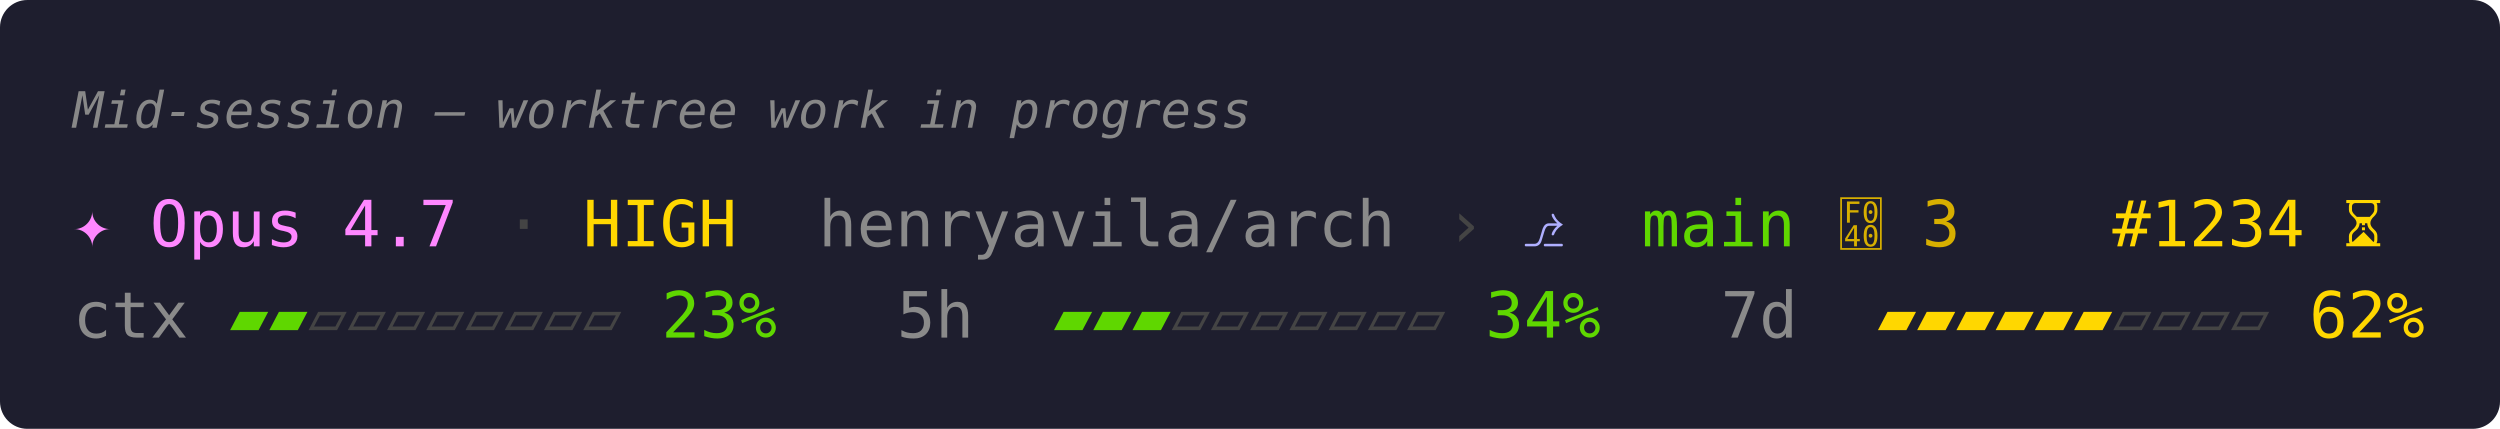
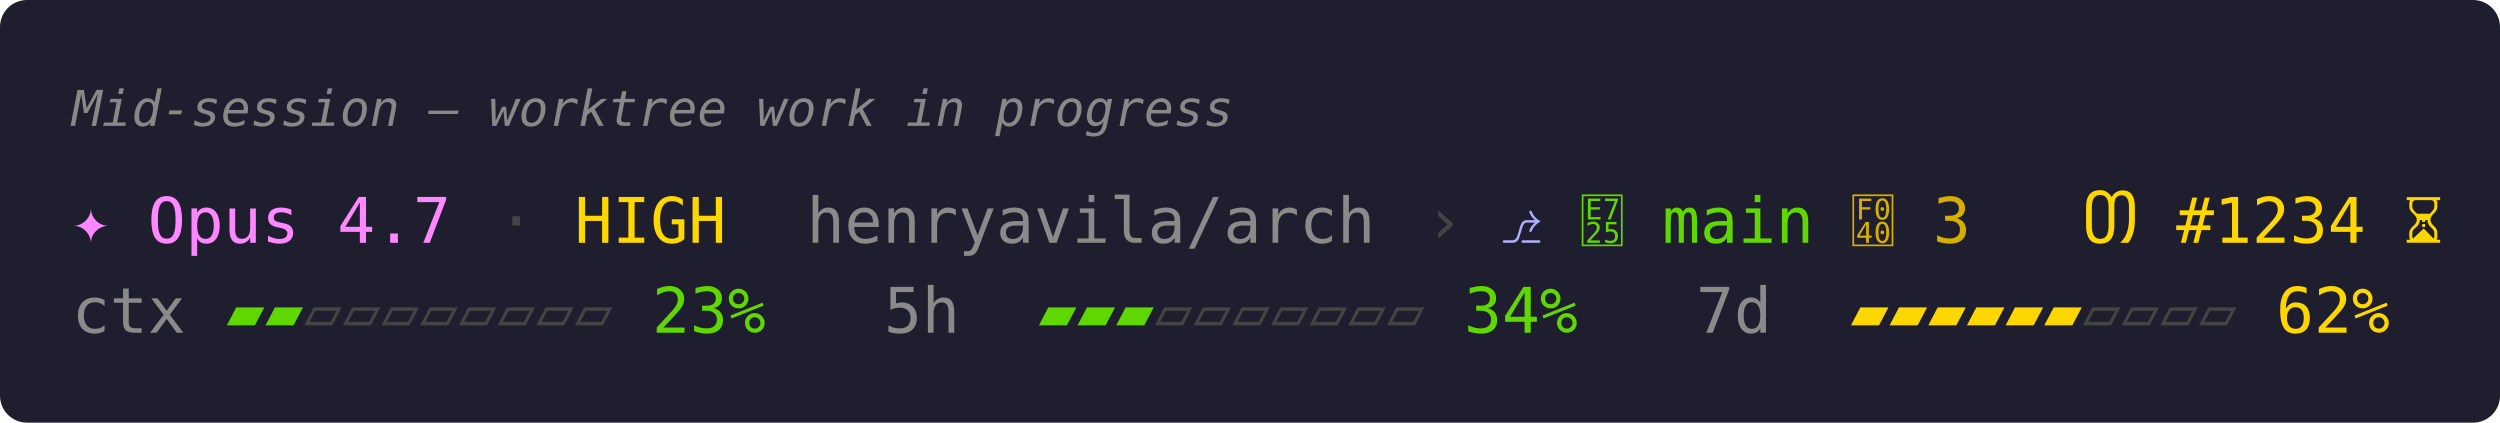
- <svg xmlns="http://www.w3.org/2000/svg" width="548" height="94" font-family="JetBrains Mono, Fira Code, Menlo, Consolas, monospace" font-size="14">
-   <rect width="548" height="94" rx="6" fill="#1e1e2e" />
+ <svg xmlns="http://www.w3.org/2000/svg" width="556" height="94" font-family="JetBrains Mono, Fira Code, Menlo, Consolas, monospace" font-size="14">
+   <rect width="556" height="94" rx="6" fill="#1e1e2e" />
  <text x="16" y="28" fill="#888" font-size="11" font-style="italic">Mid-session — worktree work in progress</text>
  <text x="16.0" y="54.0" fill="#ff87ff" xml:space="preserve">✦ Opus 4.7</text>
  <text x="102.0" y="54.0" fill="#e0e0e0" xml:space="preserve"> </text>
  <text x="110.6" y="54.0" fill="#444444" xml:space="preserve">·</text>
  <text x="119.2" y="54.0" fill="#e0e0e0" xml:space="preserve"> </text>
  <text x="127.8" y="54.0" fill="#ffd700" xml:space="preserve">HIGH</text>
  <text x="162.2" y="54.0" fill="#e0e0e0" xml:space="preserve">  </text>
  <text x="179.4" y="54.0" fill="#8a8a8a" xml:space="preserve">henryavila/arch</text>
  <text x="308.4" y="54.0" fill="#e0e0e0" xml:space="preserve"> </text>
  <text x="317.0" y="54.0" fill="#444444" xml:space="preserve">›</text>
  <text x="325.6" y="54.0" fill="#e0e0e0" xml:space="preserve"> </text>
  <text x="334.2" y="54.0" fill="#afafff" xml:space="preserve">⎇ </text>
-   <text x="351.4" y="54.0" fill="#5fd700" xml:space="preserve"> main</text>
-   <text x="394.4" y="54.0" fill="#e0e0e0" xml:space="preserve"> </text>
-   <text x="403.0" y="54.0" fill="#d7af00" xml:space="preserve"> 3</text>
-   <text x="428.8" y="54.0" fill="#e0e0e0" xml:space="preserve">   </text>
-   <text x="454.6" y="54.0" fill="#ffd700" xml:space="preserve"> #1234 ⏳</text>
+   <text x="351.4" y="54.0" fill="#5fd700" xml:space="preserve"> main</text>
+   <text x="403.0" y="54.0" fill="#e0e0e0" xml:space="preserve"> </text>
+   <text x="411.6" y="54.0" fill="#d7af00" xml:space="preserve"> 3</text>
+   <text x="437.4" y="54.0" fill="#e0e0e0" xml:space="preserve">   </text>
+   <text x="463.2" y="54.0" fill="#ffd700" xml:space="preserve"> #1234 ⏳</text>
  <text x="16.0" y="74.0" fill="#8a8a8a" xml:space="preserve">ctx</text>
  <text x="41.8" y="74.0" fill="#e0e0e0" xml:space="preserve"> </text>
  <text x="50.4" y="74.0" fill="#5fd700" xml:space="preserve">▰</text>
  <text x="59.0" y="74.0" fill="#5fd700" xml:space="preserve">▰</text>
  <text x="67.6" y="74.0" fill="#444444" xml:space="preserve">▱</text>
  <text x="76.2" y="74.0" fill="#444444" xml:space="preserve">▱</text>
  <text x="84.8" y="74.0" fill="#444444" xml:space="preserve">▱</text>
  <text x="93.4" y="74.0" fill="#444444" xml:space="preserve">▱</text>
  <text x="102.0" y="74.0" fill="#444444" xml:space="preserve">▱</text>
  <text x="110.6" y="74.0" fill="#444444" xml:space="preserve">▱</text>
  <text x="119.2" y="74.0" fill="#444444" xml:space="preserve">▱</text>
  <text x="127.8" y="74.0" fill="#444444" xml:space="preserve">▱</text>
  <text x="136.4" y="74.0" fill="#e0e0e0" xml:space="preserve"> </text>
  <text x="145.0" y="74.0" fill="#5fd700" xml:space="preserve">23%</text>
  <text x="170.8" y="74.0" fill="#e0e0e0" xml:space="preserve">   </text>
  <text x="196.6" y="74.0" fill="#8a8a8a" xml:space="preserve">5h</text>
  <text x="213.8" y="74.0" fill="#e0e0e0" xml:space="preserve">  </text>
  <text x="231.0" y="74.0" fill="#5fd700" xml:space="preserve">▰</text>
  <text x="239.6" y="74.0" fill="#5fd700" xml:space="preserve">▰</text>
  <text x="248.2" y="74.0" fill="#5fd700" xml:space="preserve">▰</text>
  <text x="256.8" y="74.0" fill="#444444" xml:space="preserve">▱</text>
  <text x="265.4" y="74.0" fill="#444444" xml:space="preserve">▱</text>
  <text x="274.0" y="74.0" fill="#444444" xml:space="preserve">▱</text>
  <text x="282.6" y="74.0" fill="#444444" xml:space="preserve">▱</text>
  <text x="291.2" y="74.0" fill="#444444" xml:space="preserve">▱</text>
  <text x="299.8" y="74.0" fill="#444444" xml:space="preserve">▱</text>
  <text x="308.4" y="74.0" fill="#444444" xml:space="preserve">▱</text>
  <text x="317.0" y="74.0" fill="#e0e0e0" xml:space="preserve"> </text>
  <text x="325.6" y="74.0" fill="#5fd700" xml:space="preserve">34%</text>
  <text x="351.4" y="74.0" fill="#e0e0e0" xml:space="preserve">   </text>
  <text x="377.2" y="74.0" fill="#8a8a8a" xml:space="preserve">7d</text>
  <text x="394.4" y="74.0" fill="#e0e0e0" xml:space="preserve">  </text>
  <text x="411.6" y="74.0" fill="#ffd700" xml:space="preserve">▰</text>
  <text x="420.2" y="74.0" fill="#ffd700" xml:space="preserve">▰</text>
  <text x="428.8" y="74.0" fill="#ffd700" xml:space="preserve">▰</text>
  <text x="437.4" y="74.0" fill="#ffd700" xml:space="preserve">▰</text>
  <text x="446.0" y="74.0" fill="#ffd700" xml:space="preserve">▰</text>
  <text x="454.6" y="74.0" fill="#ffd700" xml:space="preserve">▰</text>
  <text x="463.2" y="74.0" fill="#444444" xml:space="preserve">▱</text>
  <text x="471.8" y="74.0" fill="#444444" xml:space="preserve">▱</text>
  <text x="480.4" y="74.0" fill="#444444" xml:space="preserve">▱</text>
  <text x="489.0" y="74.0" fill="#444444" xml:space="preserve">▱</text>
  <text x="497.6" y="74.0" fill="#e0e0e0" xml:space="preserve"> </text>
  <text x="506.2" y="74.0" fill="#ffd700" xml:space="preserve">62%</text>
</svg>
